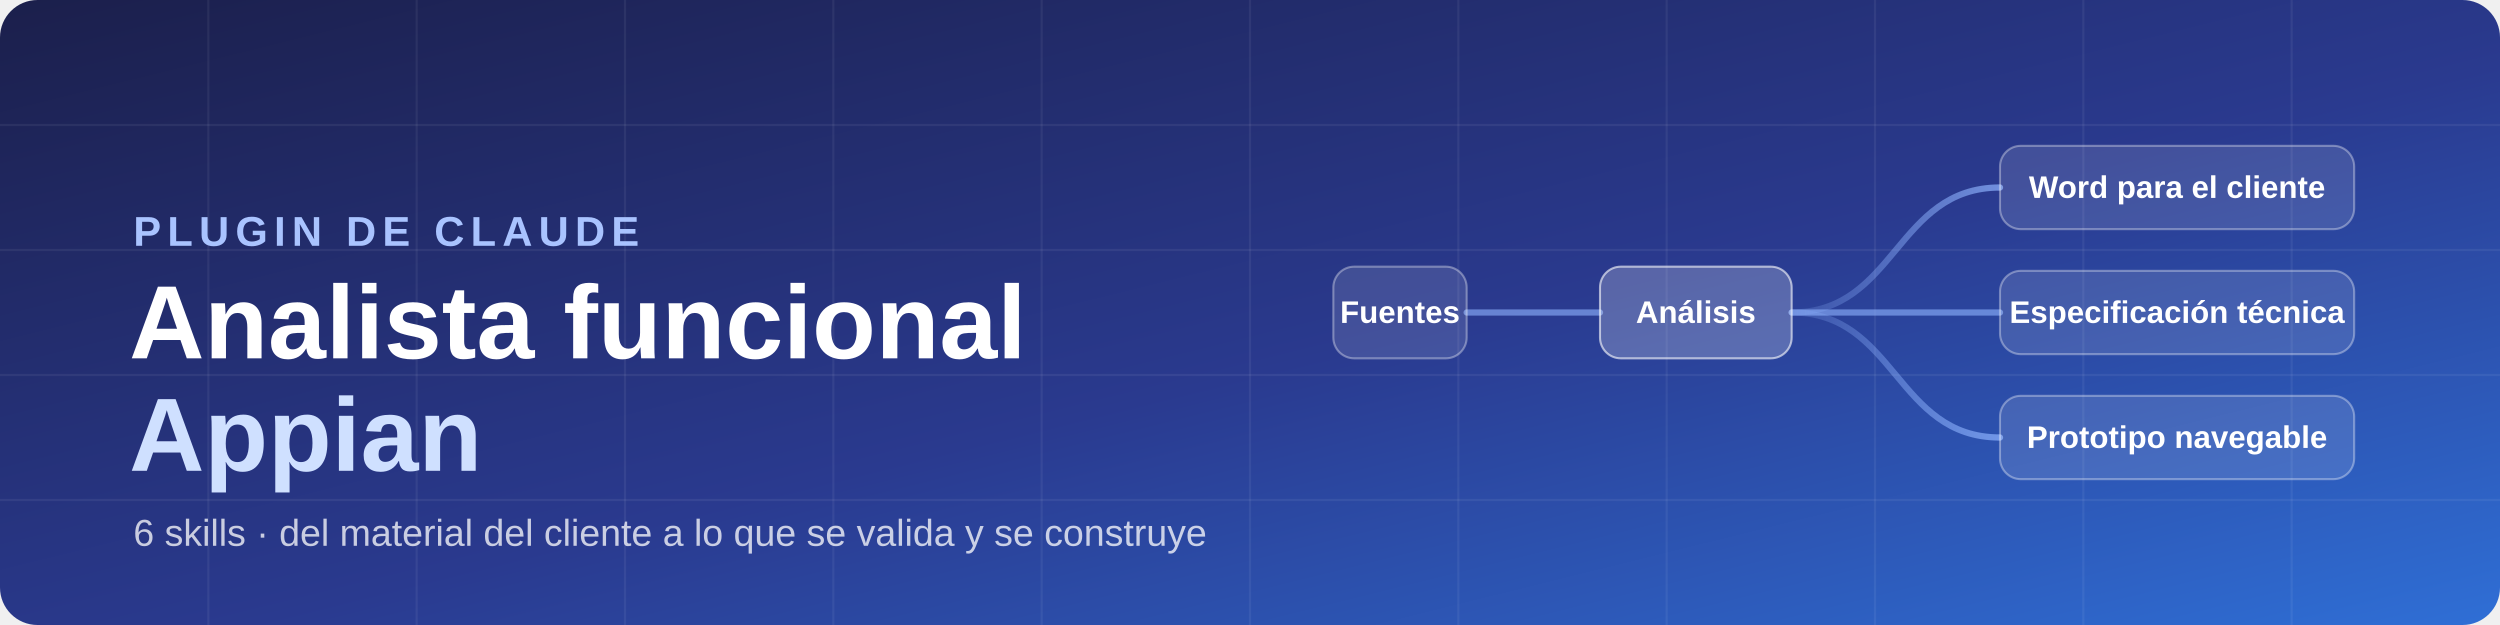
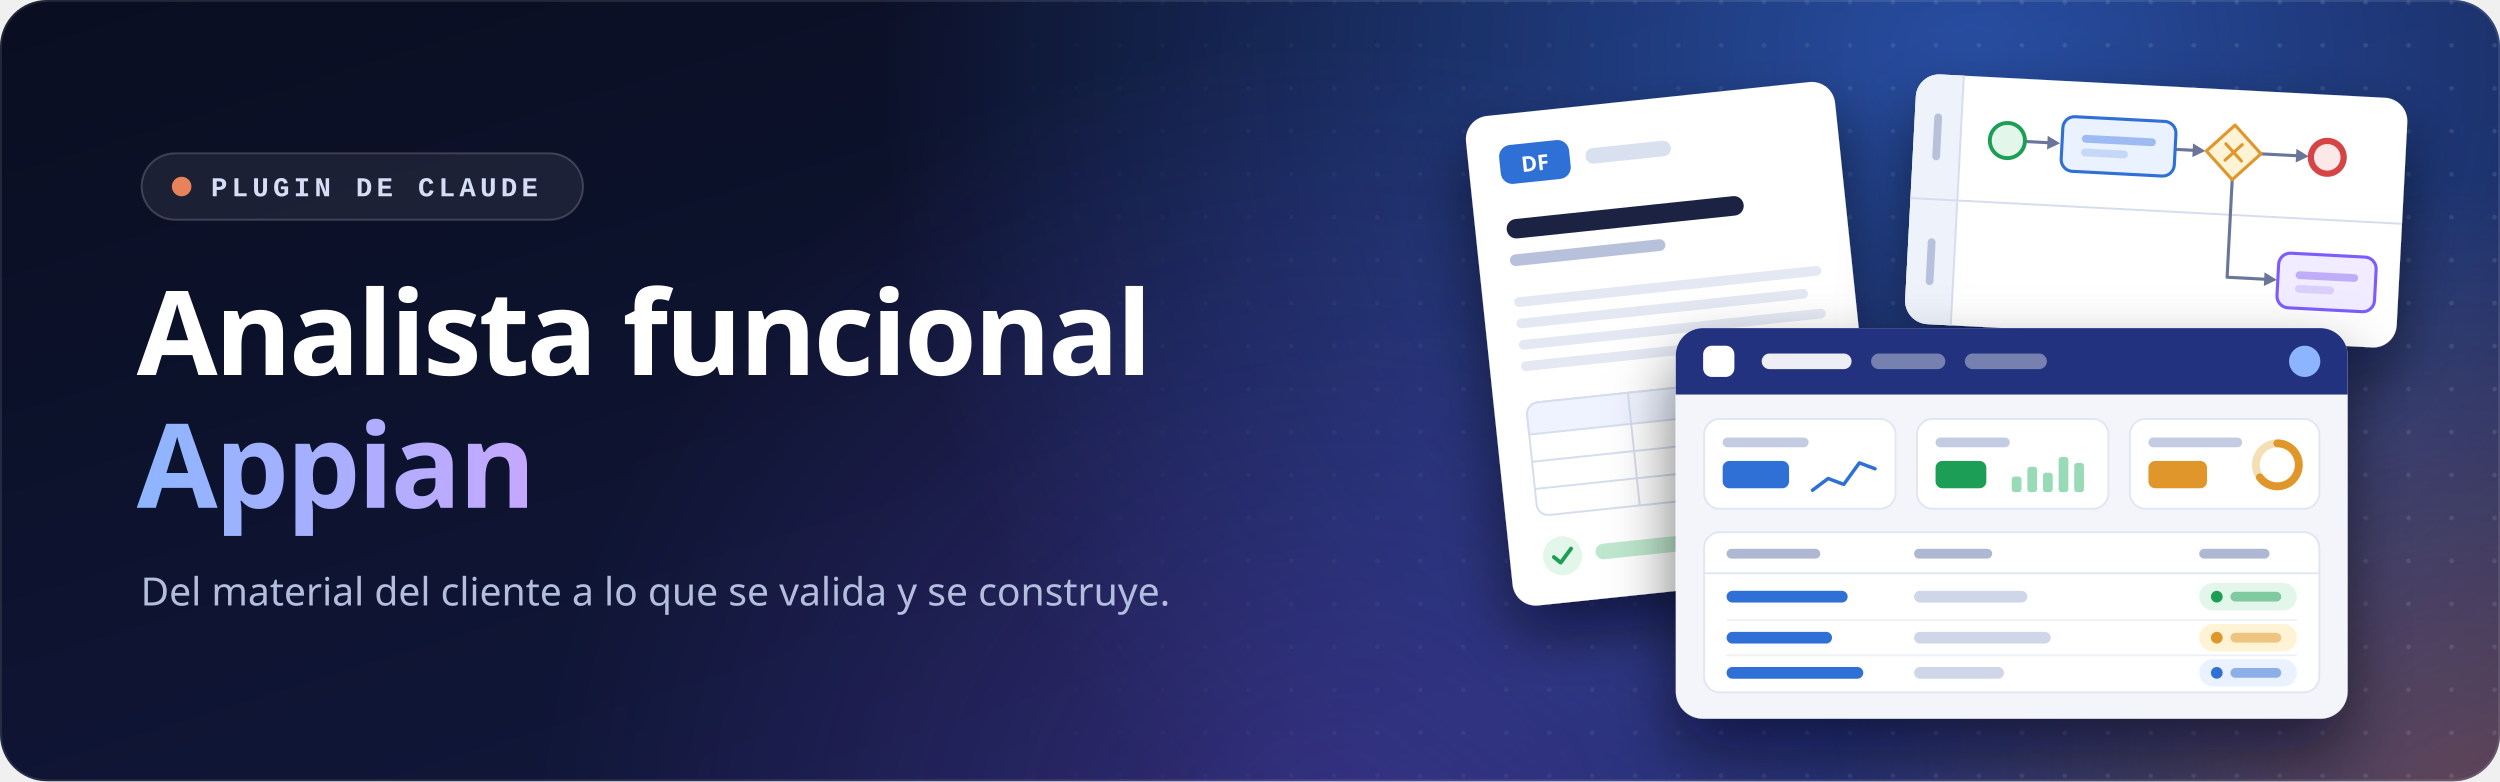
- <svg xmlns="http://www.w3.org/2000/svg" width="1200" height="300" viewBox="0 0 1200 300" role="img" aria-label="Analista funcional Appian: plugin de Claude">
+ <svg xmlns="http://www.w3.org/2000/svg" width="1280" height="400" viewBox="0 0 1280 400" role="img" aria-label="Analista funcional Appian, plugin de Claude: del material del cliente al DF en Word, los procesos BPMN y el prototipo navegable">
  <defs>
-     <linearGradient id="fondo" x1="0" y1="0" x2="1" y2="1">
-       <stop offset="0" stop-color="#1b1f4b" />
-       <stop offset="0.55" stop-color="#2a3a8f" />
-       <stop offset="1" stop-color="#2f6fd6" />
+     <clipPath id="marco">
+       <rect width="1280" height="400" rx="24" />
+     </clipPath>
+     <linearGradient id="base" x1="0" y1="0" x2="1" y2="1">
+       <stop offset="0" stop-color="#0A0E21" />
+       <stop offset="1" stop-color="#131B45" />
    </linearGradient>
-     <linearGradient id="linea" x1="0" y1="0" x2="1" y2="0">
-       <stop offset="0" stop-color="#8fb4ff" stop-opacity="0.15" />
-       <stop offset="1" stop-color="#8fb4ff" stop-opacity="0.7" />
+     <radialGradient id="luzAzul" gradientUnits="userSpaceOnUse" cx="1010" cy="30" r="560">
+       <stop offset="0" stop-color="#3D7DFF" stop-opacity=".55" />
+       <stop offset="1" stop-color="#3D7DFF" stop-opacity="0" />
+     </radialGradient>
+     <radialGradient id="luzVioleta" gradientUnits="userSpaceOnUse" cx="690" cy="440" r="420">
+       <stop offset="0" stop-color="#7C5CFF" stop-opacity=".32" />
+       <stop offset="1" stop-color="#7C5CFF" stop-opacity="0" />
+     </radialGradient>
+     <radialGradient id="luzCoral" gradientUnits="userSpaceOnUse" cx="1260" cy="410" r="320">
+       <stop offset="0" stop-color="#E8825A" stop-opacity=".34" />
+       <stop offset="1" stop-color="#E8825A" stop-opacity="0" />
+     </radialGradient>
+     <pattern id="puntos" width="22" height="22" patternUnits="userSpaceOnUse">
+       <circle cx="1.2" cy="1.2" r="1.2" fill="#FFFFFF" fill-opacity=".10" />
+     </pattern>
+     <linearGradient id="velo" x1="0" y1="0" x2="1" y2="0">
+       <stop offset=".38" stop-color="#000000" />
+       <stop offset=".8" stop-color="#FFFFFF" />
    </linearGradient>
+     <mask id="aLaDerecha" maskUnits="userSpaceOnUse" x="0" y="0" width="1280" height="400">
+       <rect width="1280" height="400" fill="url(#velo)" />
+     </mask>
+     <linearGradient id="tinta" x1="0" y1="0" x2="1" y2="0">
+       <stop offset="0" stop-color="#8DB5FF" />
+       <stop offset="1" stop-color="#C5A8FF" />
+     </linearGradient>
+     <filter id="sombra" x="-25%" y="-25%" width="150%" height="170%">
+       <feDropShadow dx="0" dy="16" stdDeviation="16" flood-color="#02040F" flood-opacity=".55" />
+     </filter>
  </defs>
-   <rect width="1200" height="300" rx="18" fill="url(#fondo)" />
-   <g fill="none" stroke="#ffffff" stroke-opacity="0.06">
-     <path d="M0 60H1200M0 120H1200M0 180H1200M0 240H1200" />
-     <path d="M100 0V300M200 0V300M300 0V300M400 0V300M500 0V300M600 0V300M700 0V300M800 0V300M900 0V300M1000 0V300M1100 0V300" />
+   <g clip-path="url(#marco)">
+     <rect width="1280" height="400" fill="url(#base)" />
+     <rect width="1280" height="400" fill="url(#luzAzul)" />
+     <rect width="1280" height="400" fill="url(#luzVioleta)" />
+     <rect width="1280" height="400" fill="url(#luzCoral)" />
+     <rect width="1280" height="400" fill="url(#puntos)" mask="url(#aLaDerecha)" />
  </g>
-   <g stroke="url(#linea)" stroke-width="3" fill="none" stroke-linecap="round">
-     <path d="M860 150 C 910 150, 910 90, 960 90" />
-     <path d="M860 150 H 960" stroke="#8fb4ff" stroke-opacity="0.6" />
-     <path d="M860 150 C 910 150, 910 210, 960 210" />
-     <path d="M704 150 H 768" stroke="#8fb4ff" stroke-opacity="0.6" />
+   <rect x=".5" y=".5" width="1279" height="399" rx="23.5" fill="none" stroke="#FFFFFF" stroke-opacity=".10" />
+   <g transform="translate(762 50) rotate(-6 95 126)" filter="url(#sombra)">
+     <rect width="190" height="252" rx="12" fill="#FFFFFF" />
+     <rect x="16" y="16" width="36" height="20" rx="6" fill="#2F6FD6" />
+     <text x="34" y="30.5" text-anchor="middle" font-family="-apple-system, BlinkMacSystemFont, 'Segoe UI', 'Noto Sans', Helvetica, Arial, sans-serif" font-size="11" font-weight="700" fill="#FFFFFF">DF</text>
+     <rect x="60" y="22" width="44" height="8" rx="4" fill="#D9E0F0" />
+     <rect x="16" y="54" width="122" height="10" rx="5" fill="#1B2343" />
+     <rect x="16" y="72" width="80" height="6" rx="3" fill="#B7C1DC" />
+     <g fill="#E3E8F3">
+       <rect x="16" y="94" width="158" height="5" rx="2.5" />
+       <rect x="16" y="105" width="150" height="5" rx="2.5" />
+       <rect x="16" y="116" width="158" height="5" rx="2.5" />
+       <rect x="16" y="127" width="102" height="5" rx="2.5" />
+     </g>
+     <rect x="16.5" y="148.5" width="157" height="58" rx="6" fill="#FFFFFF" stroke="#D6DDEE" />
+     <path d="M16.5 164.5v-10a6 6 0 0 1 6-6h145a6 6 0 0 1 6 6v10z" fill="#EEF3FF" stroke="#D6DDEE" />
+     <path d="M16.5 178.5h157M16.5 192.5h157M69 148.5v58M121 148.5v58" fill="none" stroke="#D6DDEE" />
+     <circle cx="27" cy="228" r="10" fill="#E2F6EA" />
+     <path d="M22.5 228.2l3.2 3.2 6-6.6" fill="none" stroke="#1E9E57" stroke-width="2" stroke-linecap="round" stroke-linejoin="round" />
+     <rect x="44" y="224" width="74" height="8" rx="4" fill="#BFE7CE" />
  </g>
-   <g font-family="'Segoe UI', -apple-system, 'Helvetica Neue', Arial, sans-serif" font-size="15" font-weight="600" fill="#ffffff" text-anchor="middle">
-     <rect x="640" y="128" width="64" height="44" rx="10" fill="#ffffff" fill-opacity="0.12" stroke="#ffffff" stroke-opacity="0.35" />
-     <text x="672" y="155">Fuentes</text>
-     <rect x="768" y="128" width="92" height="44" rx="10" fill="#ffffff" fill-opacity="0.22" stroke="#ffffff" stroke-opacity="0.6" />
-     <text x="814" y="155">Análisis</text>
-     <rect x="960" y="70" width="170" height="40" rx="10" fill="#ffffff" fill-opacity="0.12" stroke="#ffffff" stroke-opacity="0.35" />
-     <text x="1045" y="95">Word para el cliente</text>
-     <rect x="960" y="130" width="170" height="40" rx="10" fill="#ffffff" fill-opacity="0.12" stroke="#ffffff" stroke-opacity="0.35" />
-     <text x="1045" y="155">Especificación técnica</text>
-     <rect x="960" y="190" width="170" height="40" rx="10" fill="#ffffff" fill-opacity="0.12" stroke="#ffffff" stroke-opacity="0.35" />
-     <text x="1045" y="215">Prototipo navegable</text>
+   <g transform="translate(978 44) rotate(3 126 64)" filter="url(#sombra)">
+     <rect width="252" height="128" rx="12" fill="#FFFFFF" />
+     <path d="M12 0h12v128H12A12 12 0 0 1 0 116V12A12 12 0 0 1 12 0z" fill="#EEF2FB" />
+     <path d="M24 0v128M0 64h252" fill="none" stroke="#D6DDEE" />
+     <rect x="10" y="20" width="4" height="24" rx="2" fill="#B7C1DC" />
+     <rect x="10" y="84" width="4" height="24" rx="2" fill="#B7C1DC" />
+     <g fill="none" stroke="#6B7699" stroke-width="1.6" stroke-linecap="round" stroke-linejoin="round">
+       <path d="M57 32h12M134 32h10M178 32h18M164 46v50h19" />
+     </g>
+     <g fill="#6B7699">
+       <path d="M75 32l-6.5-3.5v7zM149.5 32l-6.5-3.5v7zM202.5 32l-6.5-3.5v7zM189.5 96l-6.5-3.5v7z" />
+     </g>
+     <circle cx="48" cy="32" r="9" fill="#E2F6EA" stroke="#1E9E57" stroke-width="2" />
+     <rect x="76" y="18" width="58" height="28" rx="6" fill="#EAF1FF" stroke="#2F6FD6" stroke-width="1.6" />
+     <rect x="86" y="27" width="38" height="4" rx="2" fill="#9DBBF2" />
+     <rect x="86" y="34" width="24" height="4" rx="2" fill="#C6D8F8" />
+     <path d="M164 18l14 14-14 14-14-14z" fill="#FFF3D6" stroke="#E0962A" stroke-width="1.6" stroke-linejoin="round" />
+     <path d="M159.8 27.8l8.4 8.4M168.2 27.8l-8.4 8.4" fill="none" stroke="#E0962A" stroke-width="1.6" stroke-linecap="round" />
+     <circle cx="212" cy="32" r="8.4" fill="#FDE8E8" stroke="#D64545" stroke-width="3.2" />
+     <rect x="190" y="82" width="50" height="28" rx="6" fill="#F1ECFF" stroke="#7C5CFF" stroke-width="1.6" />
+     <rect x="199" y="91" width="32" height="4" rx="2" fill="#BFAEF7" />
+     <rect x="199" y="98" width="20" height="4" rx="2" fill="#DAD0FB" />
  </g>
-   <g font-family="'Segoe UI', -apple-system, 'Helvetica Neue', Arial, sans-serif" fill="#ffffff">
-     <text x="64" y="118" font-size="20" font-weight="600" fill="#a9c3ff" letter-spacing="3">PLUGIN DE CLAUDE</text>
-     <text x="62" y="172" font-size="50" font-weight="700">Analista funcional</text>
-     <text x="62" y="226" font-size="50" font-weight="700" fill="#cfe0ff">Appian</text>
-     <text x="64" y="262" font-size="18" fill="#ffffff" fill-opacity="0.75">6 skills · del material del cliente a lo que se valida y se construye</text>
+   <g transform="translate(858 168)" filter="url(#sombra)">
+     <rect width="344" height="200" rx="14" fill="#F3F5FA" />
+     <path d="M0 34V14A14 14 0 0 1 14 0h316a14 14 0 0 1 14 14v20z" fill="#24337E" />
+     <rect x="14" y="9" width="16" height="16" rx="4.5" fill="#FFFFFF" />
+     <rect x="44" y="13" width="46" height="8" rx="4" fill="#FFFFFF" fill-opacity=".92" />
+     <rect x="100" y="13" width="38" height="8" rx="4" fill="#FFFFFF" fill-opacity=".38" />
+     <rect x="148" y="13" width="42" height="8" rx="4" fill="#FFFFFF" fill-opacity=".38" />
+     <circle cx="322" cy="17" r="8" fill="#8DB5FF" />
+     <g fill="#FFFFFF" stroke="#E1E6F2">
+       <rect x="14.5" y="46.5" width="98" height="46" rx="8" />
+       <rect x="123.5" y="46.5" width="98" height="46" rx="8" />
+       <rect x="232.5" y="46.5" width="97" height="46" rx="8" />
+       <rect x="14.5" y="104.5" width="315" height="82" rx="8" />
+     </g>
+     <g fill="#C3CCE2">
+       <rect x="24" y="56" width="44" height="5" rx="2.5" />
+       <rect x="133" y="56" width="38" height="5" rx="2.5" />
+       <rect x="242" y="56" width="48" height="5" rx="2.5" />
+     </g>
+     <rect x="24" y="68" width="34" height="14" rx="3.5" fill="#2F6FD6" />
+     <path d="M70 83l8-6 8 3 8-11 8 3" fill="none" stroke="#2F6FD6" stroke-width="1.8" stroke-linecap="round" stroke-linejoin="round" />
+     <rect x="133" y="68" width="26" height="14" rx="3.5" fill="#1E9E57" />
+     <g fill="#9ADBB7">
+       <rect x="172" y="76" width="5" height="8" rx="1.5" />
+       <rect x="180" y="71" width="5" height="13" rx="1.5" />
+       <rect x="188" y="74" width="5" height="10" rx="1.5" />
+       <rect x="196" y="66" width="5" height="18" rx="1.5" />
+       <rect x="204" y="69" width="5" height="15" rx="1.5" />
+     </g>
+     <rect x="242" y="68" width="30" height="14" rx="3.5" fill="#E0962A" />
+     <circle cx="308" cy="70" r="11" fill="none" stroke="#F5DFB4" stroke-width="4" />
+     <circle cx="308" cy="70" r="11" fill="none" stroke="#E0962A" stroke-width="4" stroke-linecap="round" stroke-dasharray="45 70" transform="rotate(-90 308 70)" />
+     <g fill="#AEB8D3">
+       <rect x="26" y="113" width="48" height="5" rx="2.5" />
+       <rect x="122" y="113" width="40" height="5" rx="2.5" />
+       <rect x="268" y="113" width="36" height="5" rx="2.5" />
+     </g>
+     <path d="M14.5 125.5h315" fill="none" stroke="#E1E6F2" />
+     <path d="M26 149.5h292M26 167.5h292" fill="none" stroke="#EEF1F8" />
+     <g fill="#2F6FD6">
+       <rect x="26" y="134.5" width="62" height="6" rx="3" />
+       <rect x="26" y="155.5" width="54" height="6" rx="3" />
+       <rect x="26" y="173.5" width="70" height="6" rx="3" />
+     </g>
+     <g fill="#CFD6E8">
+       <rect x="122" y="134.5" width="58" height="6" rx="3" />
+       <rect x="122" y="155.5" width="70" height="6" rx="3" />
+       <rect x="122" y="173.5" width="46" height="6" rx="3" />
+     </g>
+     <rect x="268" y="130.5" width="50" height="14" rx="7" fill="#E2F6EA" />
+     <circle cx="277" cy="137.5" r="3" fill="#1E9E57" />
+     <rect x="284" y="135" width="26" height="5" rx="2.5" fill="#1E9E57" fill-opacity=".5" />
+     <rect x="268" y="151.5" width="50" height="14" rx="7" fill="#FFF3D6" />
+     <circle cx="277" cy="158.5" r="3" fill="#E0962A" />
+     <rect x="284" y="156" width="26" height="5" rx="2.5" fill="#E0962A" fill-opacity=".5" />
+     <rect x="268" y="169.5" width="50" height="14" rx="7" fill="#EAF1FF" />
+     <circle cx="277" cy="176.5" r="3" fill="#2F6FD6" />
+     <rect x="284" y="174" width="26" height="5" rx="2.5" fill="#2F6FD6" fill-opacity=".5" />
+   </g>
+   <rect x="72.5" y="78.5" width="226" height="34" rx="17" fill="#FFFFFF" fill-opacity=".07" stroke="#FFFFFF" stroke-opacity=".18" />
+   <circle cx="93" cy="95.5" r="5" fill="#E8825A" />
+   <text x="108" y="100.5" font-family="ui-monospace, SFMono-Regular, 'SF Mono', Menlo, Consolas, 'Liberation Mono', monospace" font-size="14" font-weight="600" letter-spacing="2.2" fill="#D6DEF6">PLUGIN DE CLAUDE</text>
+   <g font-family="-apple-system, BlinkMacSystemFont, 'Segoe UI', 'Noto Sans', Helvetica, Arial, sans-serif">
+     <text x="70" y="192" font-size="60" font-weight="700" letter-spacing="-1.4" fill="#FFFFFF">Analista funcional</text>
+     <text x="70" y="260" font-size="60" font-weight="700" letter-spacing="-1.4" fill="url(#tinta)">Appian</text>
+     <text x="72" y="310" font-size="20" fill="#B3BEDD">Del material del cliente a lo que se valida y se construye.</text>
  </g>
</svg>
